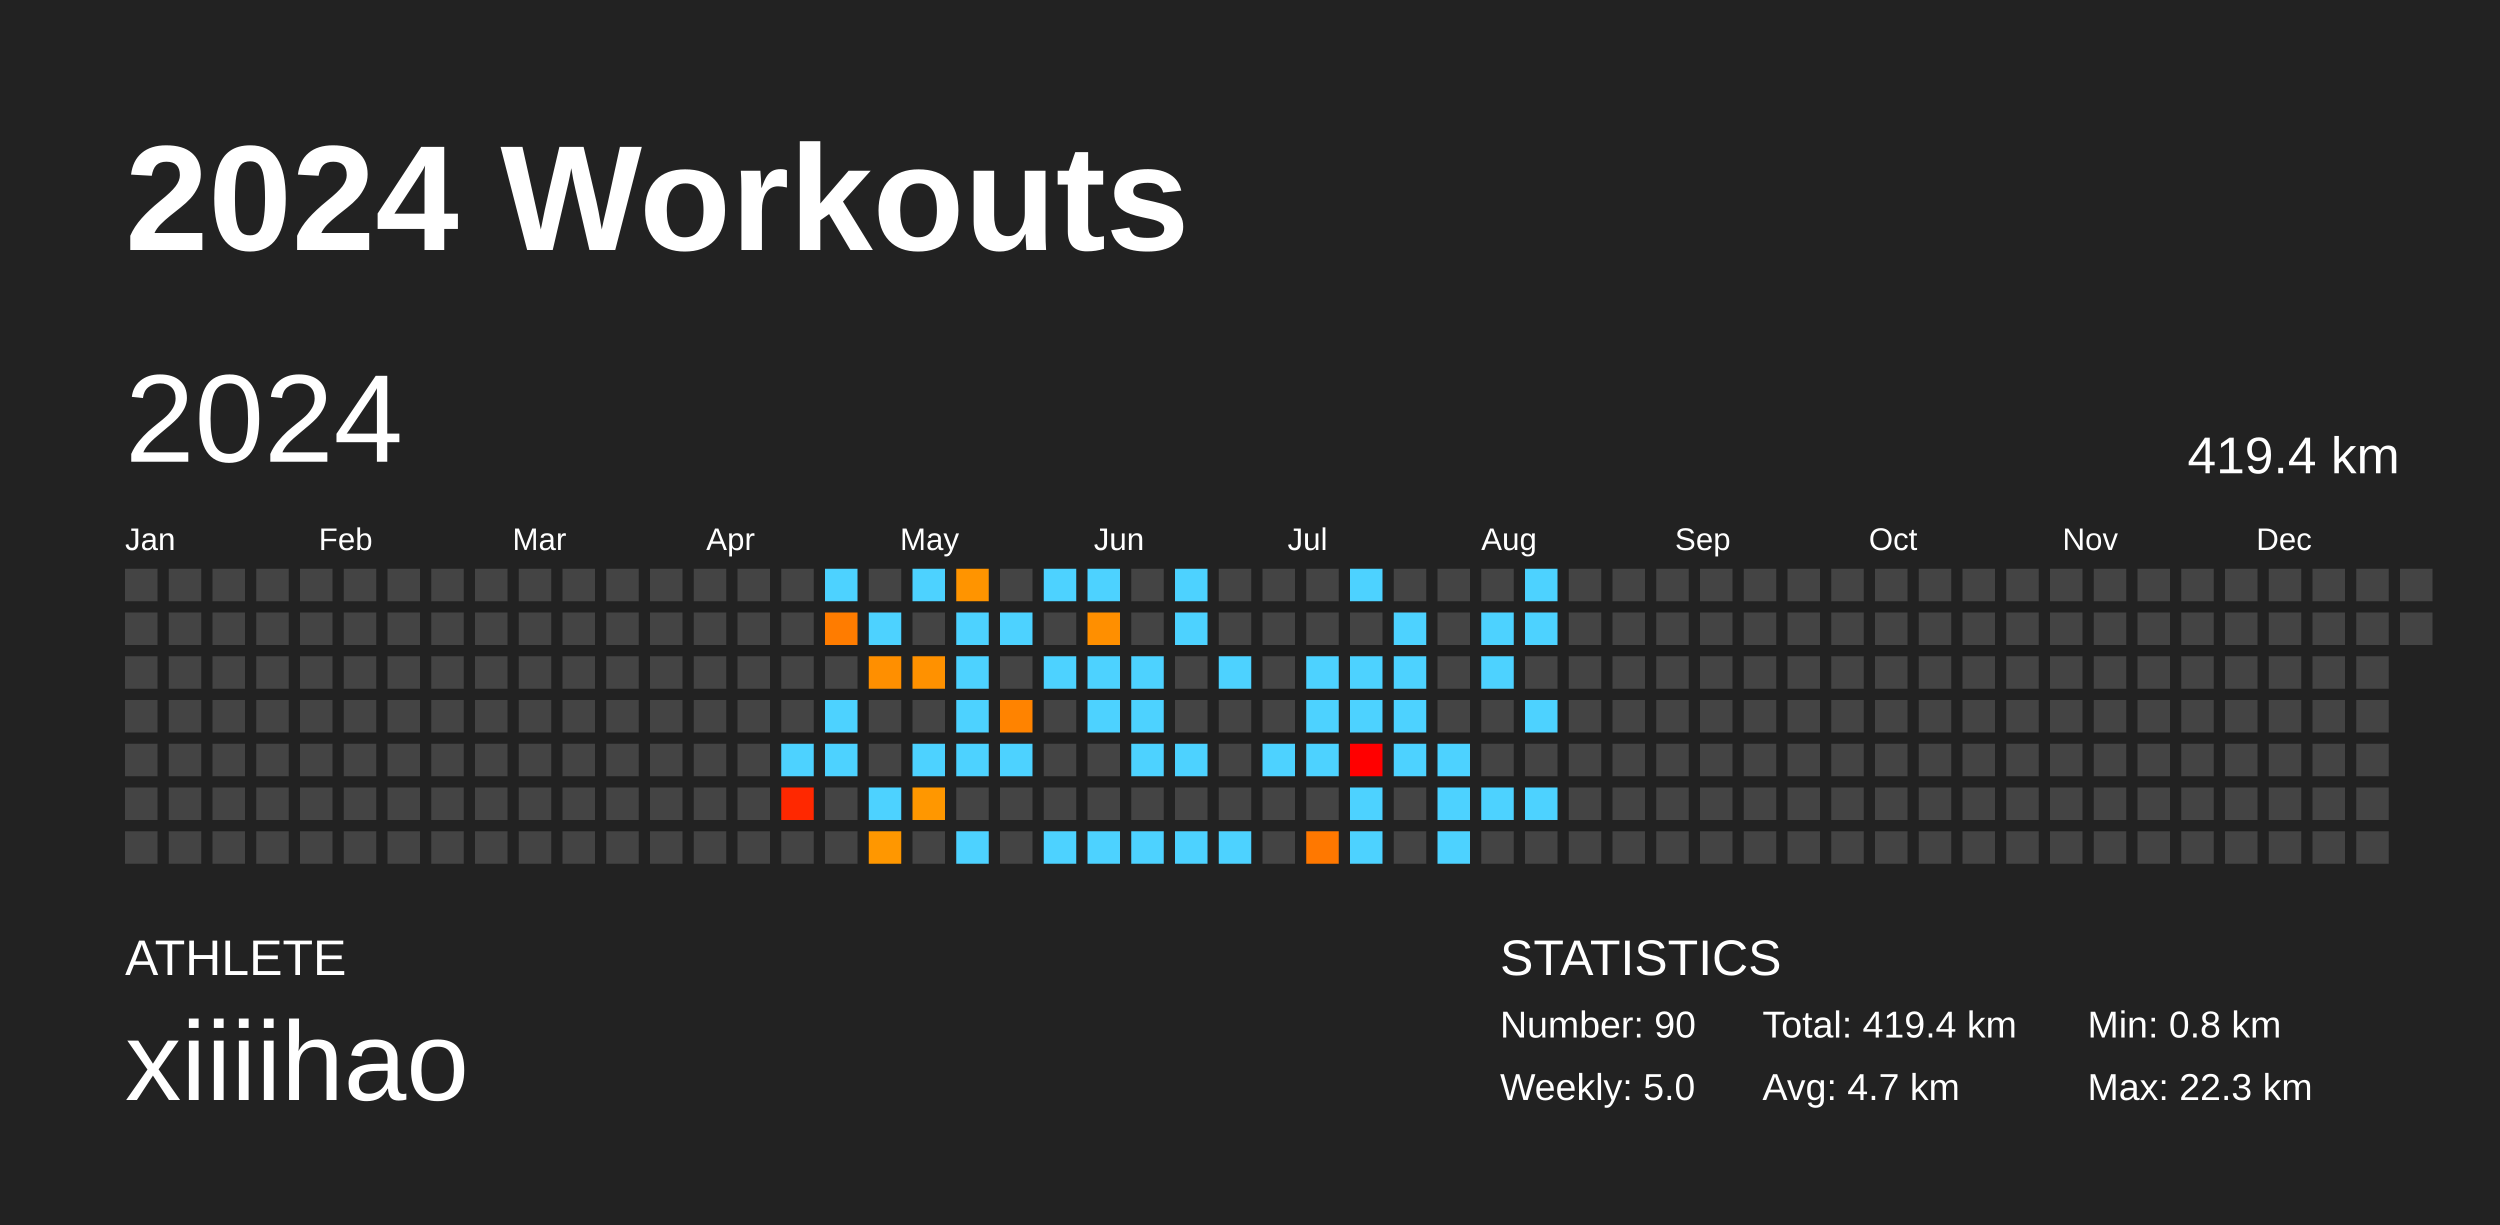
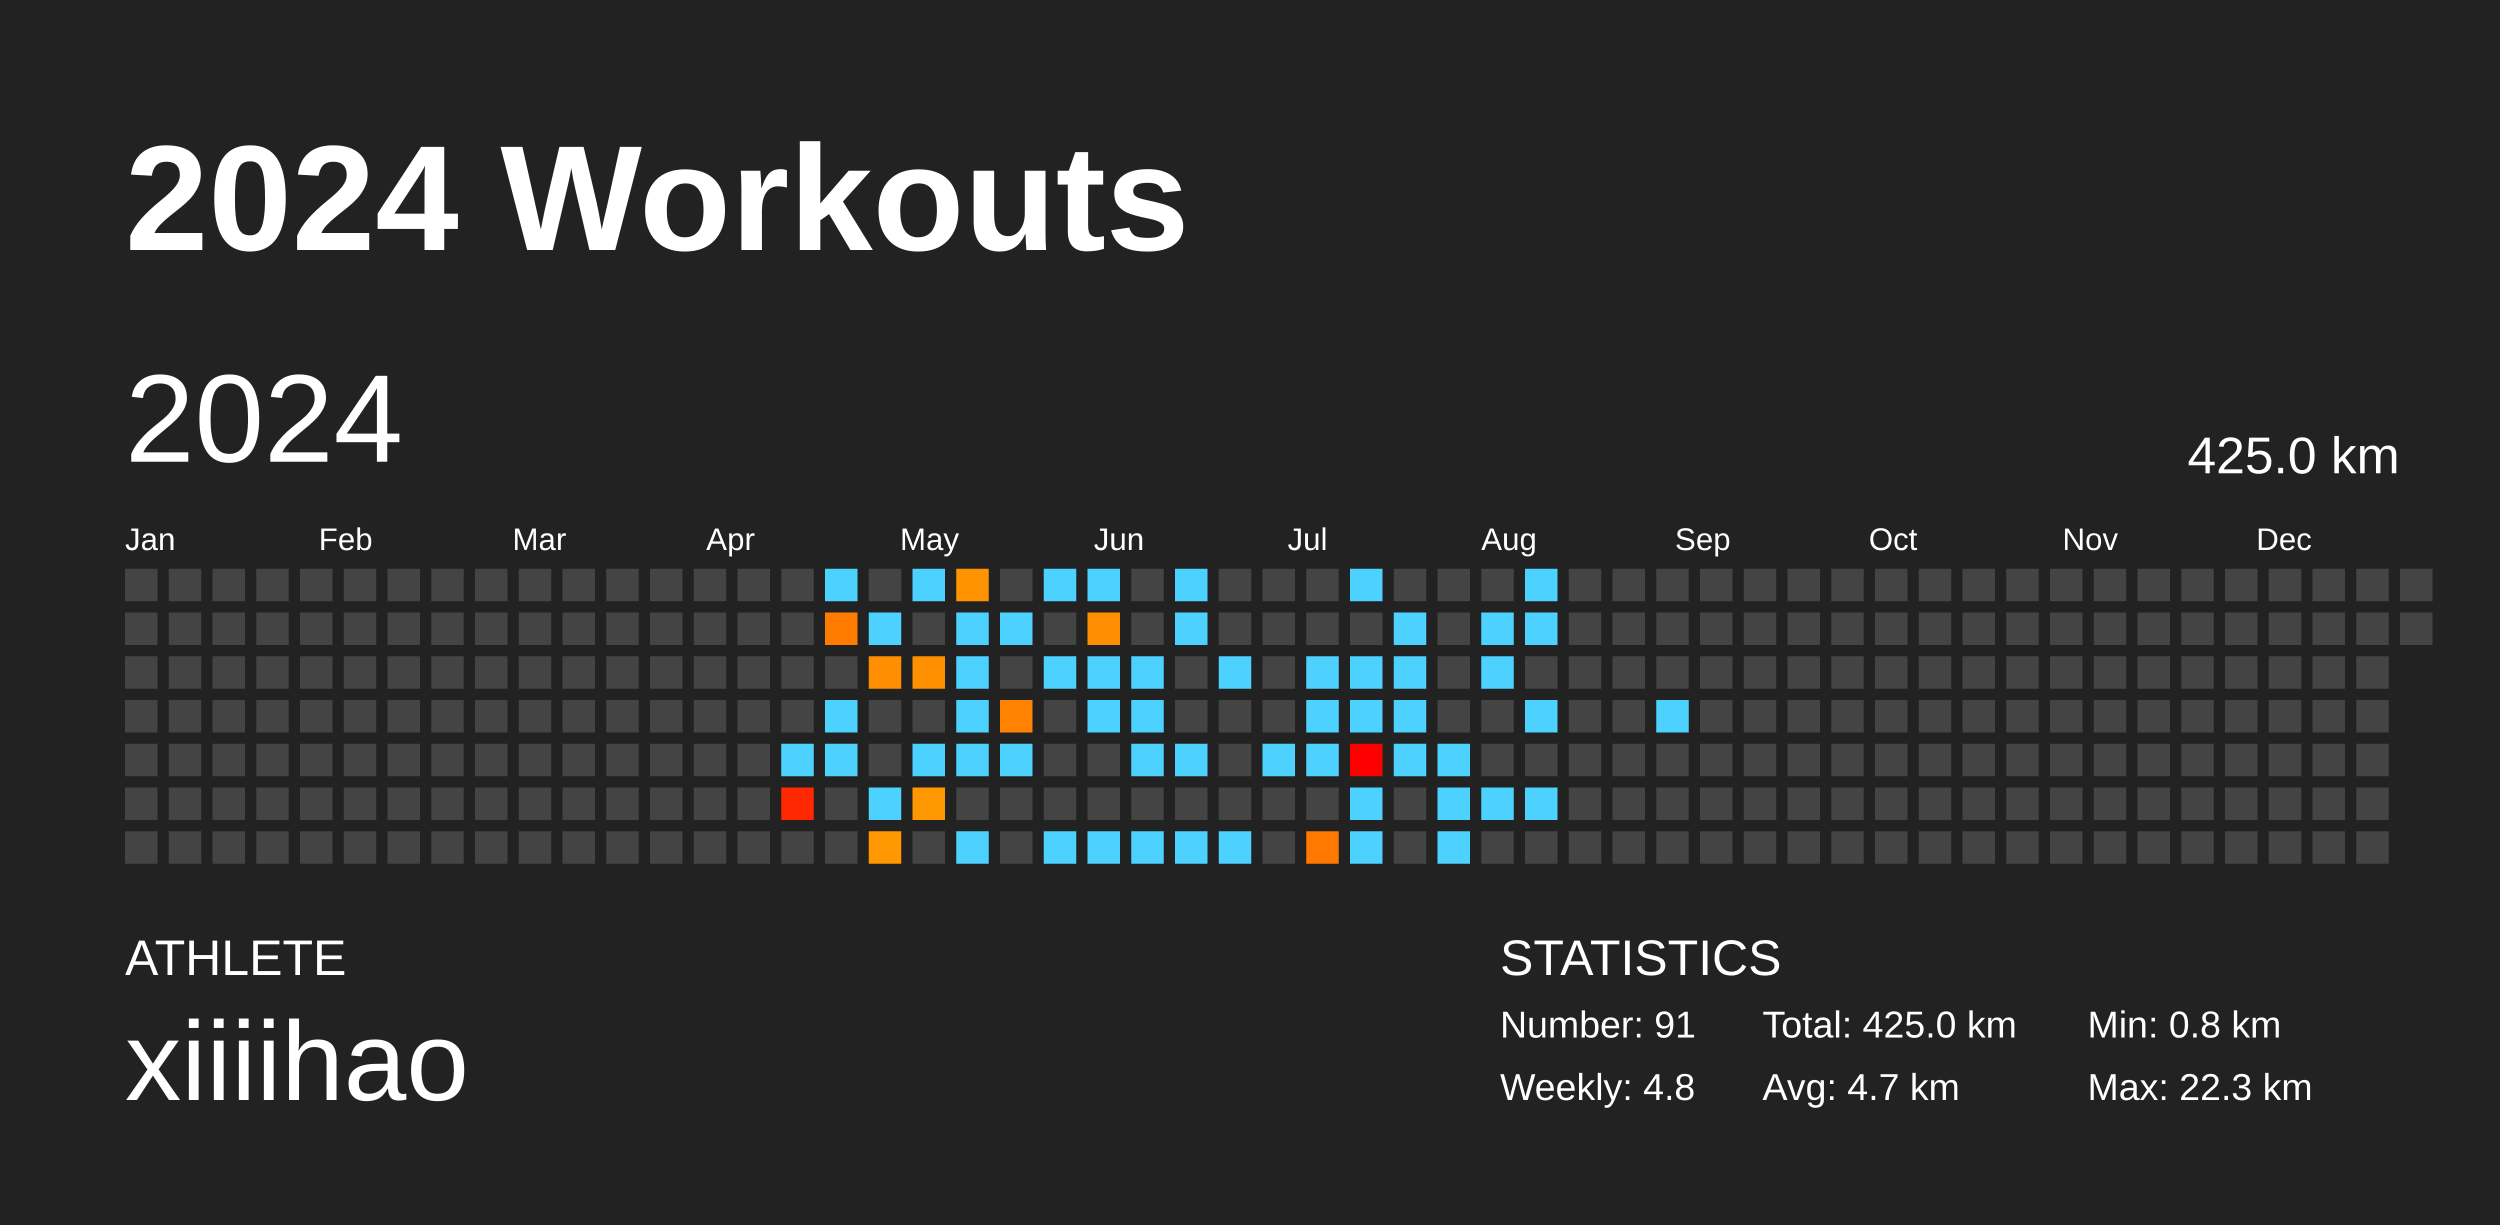
<svg xmlns="http://www.w3.org/2000/svg" baseProfile="full" height="98mm" version="1.1" viewBox="0,0,200,98" width="200mm">
  <defs />
  <rect fill="#222222" height="98" width="200" x="0" y="0" />
  <text fill="#FFFFFF" style="font-size:12px; font-family:Arial; font-weight:bold;" x="10" y="20">2024 Workouts</text>
  <text fill="#FFFFFF" style="font-size:4px; font-family:Arial" x="10" y="78">ATHLETE</text>
  <text fill="#FFFFFF" style="font-size:9px; font-family:Arial" x="10" y="88">xiiiihao</text>
  <text fill="#FFFFFF" style="font-size:4px; font-family:Arial" x="120" y="78">STATISTICS</text>
-   <text fill="#FFFFFF" style="font-size:3px; font-family:Arial" x="120" y="83">Number: 90</text>
-   <text fill="#FFFFFF" style="font-size:3px; font-family:Arial" x="120" y="88">Weekly: 5.0</text>
-   <text fill="#FFFFFF" style="font-size:3px; font-family:Arial" x="141" y="83">Total: 419.4 km</text>
+   <text fill="#FFFFFF" style="font-size:3px; font-family:Arial" x="120" y="83">Number: 91</text>
+   <text fill="#FFFFFF" style="font-size:3px; font-family:Arial" x="120" y="88">Weekly: 4.8</text>
+   <text fill="#FFFFFF" style="font-size:3px; font-family:Arial" x="141" y="83">Total: 425.0 km</text>
  <text fill="#FFFFFF" style="font-size:3px; font-family:Arial" x="141" y="88">Avg: 4.7 km</text>
  <text fill="#FFFFFF" style="font-size:3px; font-family:Arial" x="167" y="83">Min: 0.8 km</text>
  <text fill="#FFFFFF" style="font-size:3px; font-family:Arial" x="167" y="88">Max: 22.3 km</text>
  <text dominant-baseline="hanging" fill="#FFFFFF" style="font-size:10.0px; font-family:Arial;" x="10" y="30">2024</text>
-   <text dominant-baseline="hanging" fill="#FFFFFF" style="font-size:4.125px; font-family:Arial;" x="175" y="35">419.4 km</text>
+   <text dominant-baseline="hanging" fill="#FFFFFF" style="font-size:4.125px; font-family:Arial;" x="175" y="35">425.0 km</text>
  <text fill="#FFFFFF" style="font-size:2.5px; font-family:Arial" x="10.0" y="44">Jan</text>
  <text fill="#FFFFFF" style="font-size:2.5px; font-family:Arial" x="25.5" y="44">Feb</text>
  <text fill="#FFFFFF" style="font-size:2.5px; font-family:Arial" x="41.0" y="44">Mar</text>
  <text fill="#FFFFFF" style="font-size:2.5px; font-family:Arial" x="56.5" y="44">Apr</text>
  <text fill="#FFFFFF" style="font-size:2.5px; font-family:Arial" x="72.0" y="44">May</text>
  <text fill="#FFFFFF" style="font-size:2.5px; font-family:Arial" x="87.5" y="44">Jun</text>
  <text fill="#FFFFFF" style="font-size:2.5px; font-family:Arial" x="103.0" y="44">Jul</text>
  <text fill="#FFFFFF" style="font-size:2.5px; font-family:Arial" x="118.5" y="44">Aug</text>
  <text fill="#FFFFFF" style="font-size:2.5px; font-family:Arial" x="134.0" y="44">Sep</text>
  <text fill="#FFFFFF" style="font-size:2.5px; font-family:Arial" x="149.5" y="44">Oct</text>
  <text fill="#FFFFFF" style="font-size:2.5px; font-family:Arial" x="165.0" y="44">Nov</text>
  <text fill="#FFFFFF" style="font-size:2.5px; font-family:Arial" x="180.5" y="44">Dec</text>
  <rect fill="#444444" height="2.6" width="2.6" x="10.0" y="45.5" />
  <rect fill="#444444" height="2.6" width="2.6" x="10.0" y="49.0" />
  <rect fill="#444444" height="2.6" width="2.6" x="10.0" y="52.5" />
  <rect fill="#444444" height="2.6" width="2.6" x="10.0" y="56.0" />
  <rect fill="#444444" height="2.6" width="2.6" x="10.0" y="59.5" />
  <rect fill="#444444" height="2.6" width="2.6" x="10.0" y="63.0" />
  <rect fill="#444444" height="2.6" width="2.6" x="10.0" y="66.5" />
  <rect fill="#444444" height="2.6" width="2.6" x="13.5" y="45.5" />
  <rect fill="#444444" height="2.6" width="2.6" x="13.5" y="49.0" />
  <rect fill="#444444" height="2.6" width="2.6" x="13.5" y="52.5" />
  <rect fill="#444444" height="2.6" width="2.6" x="13.5" y="56.0" />
  <rect fill="#444444" height="2.6" width="2.6" x="13.5" y="59.5" />
  <rect fill="#444444" height="2.6" width="2.6" x="13.5" y="63.0" />
  <rect fill="#444444" height="2.6" width="2.6" x="13.5" y="66.5" />
  <rect fill="#444444" height="2.6" width="2.6" x="17.0" y="45.5" />
  <rect fill="#444444" height="2.6" width="2.6" x="17.0" y="49.0" />
  <rect fill="#444444" height="2.6" width="2.6" x="17.0" y="52.5" />
  <rect fill="#444444" height="2.6" width="2.6" x="17.0" y="56.0" />
  <rect fill="#444444" height="2.6" width="2.6" x="17.0" y="59.5" />
  <rect fill="#444444" height="2.6" width="2.6" x="17.0" y="63.0" />
  <rect fill="#444444" height="2.6" width="2.6" x="17.0" y="66.5" />
  <rect fill="#444444" height="2.6" width="2.6" x="20.5" y="45.5" />
  <rect fill="#444444" height="2.6" width="2.6" x="20.5" y="49.0" />
  <rect fill="#444444" height="2.6" width="2.6" x="20.5" y="52.5" />
  <rect fill="#444444" height="2.6" width="2.6" x="20.5" y="56.0" />
  <rect fill="#444444" height="2.6" width="2.6" x="20.5" y="59.5" />
  <rect fill="#444444" height="2.6" width="2.6" x="20.5" y="63.0" />
  <rect fill="#444444" height="2.6" width="2.6" x="20.5" y="66.5" />
  <rect fill="#444444" height="2.6" width="2.6" x="24.0" y="45.5" />
  <rect fill="#444444" height="2.6" width="2.6" x="24.0" y="49.0" />
  <rect fill="#444444" height="2.6" width="2.6" x="24.0" y="52.5" />
  <rect fill="#444444" height="2.6" width="2.6" x="24.0" y="56.0" />
  <rect fill="#444444" height="2.6" width="2.6" x="24.0" y="59.5" />
  <rect fill="#444444" height="2.6" width="2.6" x="24.0" y="63.0" />
  <rect fill="#444444" height="2.6" width="2.6" x="24.0" y="66.5" />
  <rect fill="#444444" height="2.6" width="2.6" x="27.5" y="45.5" />
  <rect fill="#444444" height="2.6" width="2.6" x="27.5" y="49.0" />
  <rect fill="#444444" height="2.6" width="2.6" x="27.5" y="52.5" />
  <rect fill="#444444" height="2.6" width="2.6" x="27.5" y="56.0" />
  <rect fill="#444444" height="2.6" width="2.6" x="27.5" y="59.5" />
  <rect fill="#444444" height="2.6" width="2.6" x="27.5" y="63.0" />
  <rect fill="#444444" height="2.6" width="2.6" x="27.5" y="66.5" />
  <rect fill="#444444" height="2.6" width="2.6" x="31.0" y="45.5" />
  <rect fill="#444444" height="2.6" width="2.6" x="31.0" y="49.0" />
  <rect fill="#444444" height="2.6" width="2.6" x="31.0" y="52.5" />
  <rect fill="#444444" height="2.6" width="2.6" x="31.0" y="56.0" />
  <rect fill="#444444" height="2.6" width="2.6" x="31.0" y="59.5" />
  <rect fill="#444444" height="2.6" width="2.6" x="31.0" y="63.0" />
  <rect fill="#444444" height="2.6" width="2.6" x="31.0" y="66.5" />
  <rect fill="#444444" height="2.6" width="2.6" x="34.5" y="45.5" />
  <rect fill="#444444" height="2.6" width="2.6" x="34.5" y="49.0" />
  <rect fill="#444444" height="2.6" width="2.6" x="34.5" y="52.5" />
  <rect fill="#444444" height="2.6" width="2.6" x="34.5" y="56.0" />
  <rect fill="#444444" height="2.6" width="2.6" x="34.5" y="59.5" />
  <rect fill="#444444" height="2.6" width="2.6" x="34.5" y="63.0" />
  <rect fill="#444444" height="2.6" width="2.6" x="34.5" y="66.5" />
  <rect fill="#444444" height="2.6" width="2.6" x="38.0" y="45.5" />
  <rect fill="#444444" height="2.6" width="2.6" x="38.0" y="49.0" />
  <rect fill="#444444" height="2.6" width="2.6" x="38.0" y="52.5" />
  <rect fill="#444444" height="2.6" width="2.6" x="38.0" y="56.0" />
  <rect fill="#444444" height="2.6" width="2.6" x="38.0" y="59.5" />
  <rect fill="#444444" height="2.6" width="2.6" x="38.0" y="63.0" />
  <rect fill="#444444" height="2.6" width="2.6" x="38.0" y="66.5" />
  <rect fill="#444444" height="2.6" width="2.6" x="41.5" y="45.5" />
  <rect fill="#444444" height="2.6" width="2.6" x="41.5" y="49.0" />
  <rect fill="#444444" height="2.6" width="2.6" x="41.5" y="52.5" />
  <rect fill="#444444" height="2.6" width="2.6" x="41.5" y="56.0" />
  <rect fill="#444444" height="2.6" width="2.6" x="41.5" y="59.5" />
  <rect fill="#444444" height="2.6" width="2.6" x="41.5" y="63.0" />
  <rect fill="#444444" height="2.6" width="2.6" x="41.5" y="66.5" />
  <rect fill="#444444" height="2.6" width="2.6" x="45.0" y="45.5" />
  <rect fill="#444444" height="2.6" width="2.6" x="45.0" y="49.0" />
  <rect fill="#444444" height="2.6" width="2.6" x="45.0" y="52.5" />
  <rect fill="#444444" height="2.6" width="2.6" x="45.0" y="56.0" />
  <rect fill="#444444" height="2.6" width="2.6" x="45.0" y="59.5" />
  <rect fill="#444444" height="2.6" width="2.6" x="45.0" y="63.0" />
  <rect fill="#444444" height="2.6" width="2.6" x="45.0" y="66.5" />
  <rect fill="#444444" height="2.6" width="2.6" x="48.5" y="45.5" />
  <rect fill="#444444" height="2.6" width="2.6" x="48.5" y="49.0" />
  <rect fill="#444444" height="2.6" width="2.6" x="48.5" y="52.5" />
  <rect fill="#444444" height="2.6" width="2.6" x="48.5" y="56.0" />
  <rect fill="#444444" height="2.6" width="2.6" x="48.5" y="59.5" />
  <rect fill="#444444" height="2.6" width="2.6" x="48.5" y="63.0" />
  <rect fill="#444444" height="2.6" width="2.6" x="48.5" y="66.5" />
  <rect fill="#444444" height="2.6" width="2.6" x="52.0" y="45.5" />
  <rect fill="#444444" height="2.6" width="2.6" x="52.0" y="49.0" />
  <rect fill="#444444" height="2.6" width="2.6" x="52.0" y="52.5" />
  <rect fill="#444444" height="2.6" width="2.6" x="52.0" y="56.0" />
  <rect fill="#444444" height="2.6" width="2.6" x="52.0" y="59.5" />
  <rect fill="#444444" height="2.6" width="2.6" x="52.0" y="63.0" />
  <rect fill="#444444" height="2.6" width="2.6" x="52.0" y="66.5" />
  <rect fill="#444444" height="2.6" width="2.6" x="55.5" y="45.5" />
  <rect fill="#444444" height="2.6" width="2.6" x="55.5" y="49.0" />
  <rect fill="#444444" height="2.6" width="2.6" x="55.5" y="52.5" />
  <rect fill="#444444" height="2.6" width="2.6" x="55.5" y="56.0" />
  <rect fill="#444444" height="2.6" width="2.6" x="55.5" y="59.5" />
  <rect fill="#444444" height="2.6" width="2.6" x="55.5" y="63.0" />
  <rect fill="#444444" height="2.6" width="2.6" x="55.5" y="66.5" />
  <rect fill="#444444" height="2.6" width="2.6" x="59.0" y="45.5" />
  <rect fill="#444444" height="2.6" width="2.6" x="59.0" y="49.0" />
  <rect fill="#444444" height="2.6" width="2.6" x="59.0" y="52.5" />
  <rect fill="#444444" height="2.6" width="2.6" x="59.0" y="56.0" />
  <rect fill="#444444" height="2.6" width="2.6" x="59.0" y="59.5" />
  <rect fill="#444444" height="2.6" width="2.6" x="59.0" y="63.0" />
  <rect fill="#444444" height="2.6" width="2.6" x="59.0" y="66.5" />
  <rect fill="#444444" height="2.6" width="2.6" x="62.5" y="45.5" />
  <rect fill="#444444" height="2.6" width="2.6" x="62.5" y="49.0" />
  <rect fill="#444444" height="2.6" width="2.6" x="62.5" y="52.5" />
  <rect fill="#444444" height="2.6" width="2.6" x="62.5" y="56.0" />
  <rect fill="#4dd2ff" height="2.6" width="2.6" x="62.5" y="59.5" />
  <rect fill="#ff2800" height="2.6" width="2.6" x="62.5" y="63.0" />
  <rect fill="#444444" height="2.6" width="2.6" x="62.5" y="66.5" />
  <rect fill="#4dd2ff" height="2.6" width="2.6" x="66.0" y="45.5" />
  <rect fill="#ff7c00" height="2.6" width="2.6" x="66.0" y="49.0" />
  <rect fill="#444444" height="2.6" width="2.6" x="66.0" y="52.5" />
  <rect fill="#4dd2ff" height="2.6" width="2.6" x="66.0" y="56.0" />
  <rect fill="#4dd2ff" height="2.6" width="2.6" x="66.0" y="59.5" />
  <rect fill="#444444" height="2.6" width="2.6" x="66.0" y="63.0" />
  <rect fill="#444444" height="2.6" width="2.6" x="66.0" y="66.5" />
  <rect fill="#444444" height="2.6" width="2.6" x="69.5" y="45.5" />
  <rect fill="#4dd2ff" height="2.6" width="2.6" x="69.5" y="49.0" />
  <rect fill="#ff8f00" height="2.6" width="2.6" x="69.5" y="52.5" />
  <rect fill="#444444" height="2.6" width="2.6" x="69.5" y="56.0" />
  <rect fill="#444444" height="2.6" width="2.6" x="69.5" y="59.5" />
  <rect fill="#4dd2ff" height="2.6" width="2.6" x="69.5" y="63.0" />
  <rect fill="#ff9700" height="2.6" width="2.6" x="69.5" y="66.5" />
  <rect fill="#4dd2ff" height="2.6" width="2.6" x="73.0" y="45.5" />
  <rect fill="#444444" height="2.6" width="2.6" x="73.0" y="49.0" />
  <rect fill="#ff9100" height="2.6" width="2.6" x="73.0" y="52.5" />
  <rect fill="#444444" height="2.6" width="2.6" x="73.0" y="56.0" />
  <rect fill="#4dd2ff" height="2.6" width="2.6" x="73.0" y="59.5" />
  <rect fill="#ff9700" height="2.6" width="2.6" x="73.0" y="63.0" />
  <rect fill="#444444" height="2.6" width="2.6" x="73.0" y="66.5" />
  <rect fill="#ff9400" height="2.6" width="2.6" x="76.5" y="45.5" />
  <rect fill="#4dd2ff" height="2.6" width="2.6" x="76.5" y="49.0" />
  <rect fill="#4dd2ff" height="2.6" width="2.6" x="76.5" y="52.5" />
  <rect fill="#4dd2ff" height="2.6" width="2.6" x="76.5" y="56.0" />
  <rect fill="#4dd2ff" height="2.6" width="2.6" x="76.5" y="59.5" />
  <rect fill="#444444" height="2.6" width="2.6" x="76.5" y="63.0" />
  <rect fill="#4dd2ff" height="2.6" width="2.6" x="76.5" y="66.5" />
  <rect fill="#444444" height="2.6" width="2.6" x="80.0" y="45.5" />
  <rect fill="#4dd2ff" height="2.6" width="2.6" x="80.0" y="49.0" />
  <rect fill="#444444" height="2.6" width="2.6" x="80.0" y="52.5" />
  <rect fill="#ff8300" height="2.6" width="2.6" x="80.0" y="56.0" />
  <rect fill="#4dd2ff" height="2.6" width="2.6" x="80.0" y="59.5" />
  <rect fill="#444444" height="2.6" width="2.6" x="80.0" y="63.0" />
  <rect fill="#444444" height="2.6" width="2.6" x="80.0" y="66.5" />
  <rect fill="#4dd2ff" height="2.6" width="2.6" x="83.5" y="45.5" />
  <rect fill="#444444" height="2.6" width="2.6" x="83.5" y="49.0" />
  <rect fill="#4dd2ff" height="2.6" width="2.6" x="83.5" y="52.5" />
  <rect fill="#444444" height="2.6" width="2.6" x="83.5" y="56.0" />
  <rect fill="#444444" height="2.6" width="2.6" x="83.5" y="59.5" />
  <rect fill="#444444" height="2.6" width="2.6" x="83.5" y="63.0" />
  <rect fill="#4dd2ff" height="2.6" width="2.6" x="83.5" y="66.5" />
  <rect fill="#4dd2ff" height="2.6" width="2.6" x="87.0" y="45.5" />
  <rect fill="#ff8f00" height="2.6" width="2.6" x="87.0" y="49.0" />
  <rect fill="#4dd2ff" height="2.6" width="2.6" x="87.0" y="52.5" />
  <rect fill="#4dd2ff" height="2.6" width="2.6" x="87.0" y="56.0" />
  <rect fill="#444444" height="2.6" width="2.6" x="87.0" y="59.5" />
  <rect fill="#444444" height="2.6" width="2.6" x="87.0" y="63.0" />
  <rect fill="#4dd2ff" height="2.6" width="2.6" x="87.0" y="66.5" />
  <rect fill="#444444" height="2.6" width="2.6" x="90.5" y="45.5" />
  <rect fill="#444444" height="2.6" width="2.6" x="90.5" y="49.0" />
  <rect fill="#4dd2ff" height="2.6" width="2.6" x="90.5" y="52.5" />
  <rect fill="#4dd2ff" height="2.6" width="2.6" x="90.5" y="56.0" />
  <rect fill="#4dd2ff" height="2.6" width="2.6" x="90.5" y="59.5" />
  <rect fill="#444444" height="2.6" width="2.6" x="90.5" y="63.0" />
  <rect fill="#4dd2ff" height="2.6" width="2.6" x="90.5" y="66.5" />
  <rect fill="#4dd2ff" height="2.6" width="2.6" x="94.0" y="45.5" />
  <rect fill="#4dd2ff" height="2.6" width="2.6" x="94.0" y="49.0" />
  <rect fill="#444444" height="2.6" width="2.6" x="94.0" y="52.5" />
  <rect fill="#444444" height="2.6" width="2.6" x="94.0" y="56.0" />
  <rect fill="#4dd2ff" height="2.6" width="2.6" x="94.0" y="59.5" />
  <rect fill="#444444" height="2.6" width="2.6" x="94.0" y="63.0" />
  <rect fill="#4dd2ff" height="2.6" width="2.6" x="94.0" y="66.5" />
  <rect fill="#444444" height="2.6" width="2.6" x="97.5" y="45.5" />
  <rect fill="#444444" height="2.6" width="2.6" x="97.5" y="49.0" />
  <rect fill="#4dd2ff" height="2.6" width="2.6" x="97.5" y="52.5" />
  <rect fill="#444444" height="2.6" width="2.6" x="97.5" y="56.0" />
  <rect fill="#444444" height="2.6" width="2.6" x="97.5" y="59.5" />
  <rect fill="#444444" height="2.6" width="2.6" x="97.5" y="63.0" />
  <rect fill="#4dd2ff" height="2.6" width="2.6" x="97.5" y="66.5" />
  <rect fill="#444444" height="2.6" width="2.6" x="101.0" y="45.5" />
  <rect fill="#444444" height="2.6" width="2.6" x="101.0" y="49.0" />
  <rect fill="#444444" height="2.6" width="2.6" x="101.0" y="52.5" />
  <rect fill="#444444" height="2.6" width="2.6" x="101.0" y="56.0" />
  <rect fill="#4dd2ff" height="2.6" width="2.6" x="101.0" y="59.5" />
  <rect fill="#444444" height="2.6" width="2.6" x="101.0" y="63.0" />
  <rect fill="#444444" height="2.6" width="2.6" x="101.0" y="66.5" />
  <rect fill="#444444" height="2.6" width="2.6" x="104.5" y="45.5" />
  <rect fill="#444444" height="2.6" width="2.6" x="104.5" y="49.0" />
  <rect fill="#4dd2ff" height="2.6" width="2.6" x="104.5" y="52.5" />
  <rect fill="#4dd2ff" height="2.6" width="2.6" x="104.5" y="56.0" />
  <rect fill="#4dd2ff" height="2.6" width="2.6" x="104.5" y="59.5" />
  <rect fill="#444444" height="2.6" width="2.6" x="104.5" y="63.0" />
  <rect fill="#ff7800" height="2.6" width="2.6" x="104.5" y="66.5" />
  <rect fill="#4dd2ff" height="2.6" width="2.6" x="108.0" y="45.5" />
  <rect fill="#444444" height="2.6" width="2.6" x="108.0" y="49.0" />
  <rect fill="#4dd2ff" height="2.6" width="2.6" x="108.0" y="52.5" />
  <rect fill="#4dd2ff" height="2.6" width="2.6" x="108.0" y="56.0" />
  <rect fill="red" height="2.6" width="2.6" x="108.0" y="59.5" />
  <rect fill="#4dd2ff" height="2.6" width="2.6" x="108.0" y="63.0" />
  <rect fill="#4dd2ff" height="2.6" width="2.6" x="108.0" y="66.5" />
  <rect fill="#444444" height="2.6" width="2.6" x="111.5" y="45.5" />
  <rect fill="#4dd2ff" height="2.6" width="2.6" x="111.5" y="49.0" />
  <rect fill="#4dd2ff" height="2.6" width="2.6" x="111.5" y="52.5" />
  <rect fill="#4dd2ff" height="2.6" width="2.6" x="111.5" y="56.0" />
  <rect fill="#4dd2ff" height="2.6" width="2.6" x="111.5" y="59.5" />
  <rect fill="#444444" height="2.6" width="2.6" x="111.5" y="63.0" />
  <rect fill="#444444" height="2.6" width="2.6" x="111.5" y="66.5" />
  <rect fill="#444444" height="2.6" width="2.6" x="115.0" y="45.5" />
  <rect fill="#444444" height="2.6" width="2.6" x="115.0" y="49.0" />
  <rect fill="#444444" height="2.6" width="2.6" x="115.0" y="52.5" />
  <rect fill="#444444" height="2.6" width="2.6" x="115.0" y="56.0" />
  <rect fill="#4dd2ff" height="2.6" width="2.6" x="115.0" y="59.5" />
  <rect fill="#4dd2ff" height="2.6" width="2.6" x="115.0" y="63.0" />
  <rect fill="#4dd2ff" height="2.6" width="2.6" x="115.0" y="66.5" />
  <rect fill="#444444" height="2.6" width="2.6" x="118.5" y="45.5" />
  <rect fill="#4dd2ff" height="2.6" width="2.6" x="118.5" y="49.0" />
  <rect fill="#4dd2ff" height="2.6" width="2.6" x="118.5" y="52.5" />
  <rect fill="#444444" height="2.6" width="2.6" x="118.5" y="56.0" />
  <rect fill="#444444" height="2.6" width="2.6" x="118.5" y="59.5" />
  <rect fill="#4dd2ff" height="2.6" width="2.6" x="118.5" y="63.0" />
  <rect fill="#444444" height="2.6" width="2.6" x="118.5" y="66.5" />
  <rect fill="#4dd2ff" height="2.6" width="2.6" x="122.0" y="45.5" />
  <rect fill="#4dd2ff" height="2.6" width="2.6" x="122.0" y="49.0" />
  <rect fill="#444444" height="2.6" width="2.6" x="122.0" y="52.5" />
  <rect fill="#4dd2ff" height="2.6" width="2.6" x="122.0" y="56.0" />
  <rect fill="#444444" height="2.6" width="2.6" x="122.0" y="59.5" />
  <rect fill="#4dd2ff" height="2.6" width="2.6" x="122.0" y="63.0" />
  <rect fill="#444444" height="2.6" width="2.6" x="122.0" y="66.5" />
  <rect fill="#444444" height="2.6" width="2.6" x="125.5" y="45.5" />
  <rect fill="#444444" height="2.6" width="2.6" x="125.5" y="49.0" />
  <rect fill="#444444" height="2.6" width="2.6" x="125.5" y="52.5" />
  <rect fill="#444444" height="2.6" width="2.6" x="125.5" y="56.0" />
  <rect fill="#444444" height="2.6" width="2.6" x="125.5" y="59.5" />
  <rect fill="#444444" height="2.6" width="2.6" x="125.5" y="63.0" />
  <rect fill="#444444" height="2.6" width="2.6" x="125.5" y="66.5" />
  <rect fill="#444444" height="2.6" width="2.6" x="129.0" y="45.5" />
  <rect fill="#444444" height="2.6" width="2.6" x="129.0" y="49.0" />
  <rect fill="#444444" height="2.6" width="2.6" x="129.0" y="52.5" />
  <rect fill="#444444" height="2.6" width="2.6" x="129.0" y="56.0" />
  <rect fill="#444444" height="2.6" width="2.6" x="129.0" y="59.5" />
  <rect fill="#444444" height="2.6" width="2.6" x="129.0" y="63.0" />
  <rect fill="#444444" height="2.6" width="2.6" x="129.0" y="66.5" />
  <rect fill="#444444" height="2.6" width="2.6" x="132.5" y="45.5" />
  <rect fill="#444444" height="2.6" width="2.6" x="132.5" y="49.0" />
  <rect fill="#444444" height="2.6" width="2.6" x="132.5" y="52.5" />
-   <rect fill="#444444" height="2.6" width="2.6" x="132.5" y="56.0" />
+   <rect fill="#4dd2ff" height="2.6" width="2.6" x="132.5" y="56.0" />
  <rect fill="#444444" height="2.6" width="2.6" x="132.5" y="59.5" />
  <rect fill="#444444" height="2.6" width="2.6" x="132.5" y="63.0" />
  <rect fill="#444444" height="2.6" width="2.6" x="132.5" y="66.5" />
  <rect fill="#444444" height="2.6" width="2.6" x="136.0" y="45.5" />
  <rect fill="#444444" height="2.6" width="2.6" x="136.0" y="49.0" />
  <rect fill="#444444" height="2.6" width="2.6" x="136.0" y="52.5" />
  <rect fill="#444444" height="2.6" width="2.6" x="136.0" y="56.0" />
  <rect fill="#444444" height="2.6" width="2.6" x="136.0" y="59.5" />
  <rect fill="#444444" height="2.6" width="2.6" x="136.0" y="63.0" />
  <rect fill="#444444" height="2.6" width="2.6" x="136.0" y="66.5" />
  <rect fill="#444444" height="2.6" width="2.6" x="139.5" y="45.5" />
  <rect fill="#444444" height="2.6" width="2.6" x="139.5" y="49.0" />
  <rect fill="#444444" height="2.6" width="2.6" x="139.5" y="52.5" />
  <rect fill="#444444" height="2.6" width="2.6" x="139.5" y="56.0" />
  <rect fill="#444444" height="2.6" width="2.6" x="139.5" y="59.5" />
  <rect fill="#444444" height="2.6" width="2.6" x="139.5" y="63.0" />
  <rect fill="#444444" height="2.6" width="2.6" x="139.5" y="66.5" />
  <rect fill="#444444" height="2.6" width="2.6" x="143.0" y="45.5" />
  <rect fill="#444444" height="2.6" width="2.6" x="143.0" y="49.0" />
  <rect fill="#444444" height="2.6" width="2.6" x="143.0" y="52.5" />
  <rect fill="#444444" height="2.6" width="2.6" x="143.0" y="56.0" />
  <rect fill="#444444" height="2.6" width="2.6" x="143.0" y="59.5" />
  <rect fill="#444444" height="2.6" width="2.6" x="143.0" y="63.0" />
  <rect fill="#444444" height="2.6" width="2.6" x="143.0" y="66.5" />
  <rect fill="#444444" height="2.6" width="2.6" x="146.5" y="45.5" />
  <rect fill="#444444" height="2.6" width="2.6" x="146.5" y="49.0" />
  <rect fill="#444444" height="2.6" width="2.6" x="146.5" y="52.5" />
  <rect fill="#444444" height="2.6" width="2.6" x="146.5" y="56.0" />
  <rect fill="#444444" height="2.6" width="2.6" x="146.5" y="59.5" />
  <rect fill="#444444" height="2.6" width="2.6" x="146.5" y="63.0" />
  <rect fill="#444444" height="2.6" width="2.6" x="146.5" y="66.5" />
  <rect fill="#444444" height="2.6" width="2.6" x="150.0" y="45.5" />
  <rect fill="#444444" height="2.6" width="2.6" x="150.0" y="49.0" />
  <rect fill="#444444" height="2.6" width="2.6" x="150.0" y="52.5" />
  <rect fill="#444444" height="2.6" width="2.6" x="150.0" y="56.0" />
  <rect fill="#444444" height="2.6" width="2.6" x="150.0" y="59.5" />
  <rect fill="#444444" height="2.6" width="2.6" x="150.0" y="63.0" />
  <rect fill="#444444" height="2.6" width="2.6" x="150.0" y="66.5" />
  <rect fill="#444444" height="2.6" width="2.6" x="153.5" y="45.5" />
  <rect fill="#444444" height="2.6" width="2.6" x="153.5" y="49.0" />
  <rect fill="#444444" height="2.6" width="2.6" x="153.5" y="52.5" />
  <rect fill="#444444" height="2.6" width="2.6" x="153.5" y="56.0" />
  <rect fill="#444444" height="2.6" width="2.6" x="153.5" y="59.5" />
  <rect fill="#444444" height="2.6" width="2.6" x="153.5" y="63.0" />
  <rect fill="#444444" height="2.6" width="2.6" x="153.5" y="66.5" />
  <rect fill="#444444" height="2.6" width="2.6" x="157.0" y="45.5" />
  <rect fill="#444444" height="2.6" width="2.6" x="157.0" y="49.0" />
  <rect fill="#444444" height="2.6" width="2.6" x="157.0" y="52.5" />
  <rect fill="#444444" height="2.6" width="2.6" x="157.0" y="56.0" />
  <rect fill="#444444" height="2.6" width="2.6" x="157.0" y="59.5" />
  <rect fill="#444444" height="2.6" width="2.6" x="157.0" y="63.0" />
  <rect fill="#444444" height="2.6" width="2.6" x="157.0" y="66.5" />
  <rect fill="#444444" height="2.6" width="2.6" x="160.5" y="45.5" />
  <rect fill="#444444" height="2.6" width="2.6" x="160.5" y="49.0" />
  <rect fill="#444444" height="2.6" width="2.6" x="160.5" y="52.5" />
  <rect fill="#444444" height="2.6" width="2.6" x="160.5" y="56.0" />
  <rect fill="#444444" height="2.6" width="2.6" x="160.5" y="59.5" />
  <rect fill="#444444" height="2.6" width="2.6" x="160.5" y="63.0" />
  <rect fill="#444444" height="2.6" width="2.6" x="160.5" y="66.5" />
  <rect fill="#444444" height="2.6" width="2.6" x="164.0" y="45.5" />
  <rect fill="#444444" height="2.6" width="2.6" x="164.0" y="49.0" />
  <rect fill="#444444" height="2.6" width="2.6" x="164.0" y="52.5" />
  <rect fill="#444444" height="2.6" width="2.6" x="164.0" y="56.0" />
  <rect fill="#444444" height="2.6" width="2.6" x="164.0" y="59.5" />
  <rect fill="#444444" height="2.6" width="2.6" x="164.0" y="63.0" />
  <rect fill="#444444" height="2.6" width="2.6" x="164.0" y="66.5" />
  <rect fill="#444444" height="2.6" width="2.6" x="167.5" y="45.5" />
  <rect fill="#444444" height="2.6" width="2.6" x="167.5" y="49.0" />
  <rect fill="#444444" height="2.6" width="2.6" x="167.5" y="52.5" />
  <rect fill="#444444" height="2.6" width="2.6" x="167.5" y="56.0" />
  <rect fill="#444444" height="2.6" width="2.6" x="167.5" y="59.5" />
  <rect fill="#444444" height="2.6" width="2.6" x="167.5" y="63.0" />
  <rect fill="#444444" height="2.6" width="2.6" x="167.5" y="66.5" />
  <rect fill="#444444" height="2.6" width="2.6" x="171.0" y="45.5" />
  <rect fill="#444444" height="2.6" width="2.6" x="171.0" y="49.0" />
  <rect fill="#444444" height="2.6" width="2.6" x="171.0" y="52.5" />
  <rect fill="#444444" height="2.6" width="2.6" x="171.0" y="56.0" />
  <rect fill="#444444" height="2.6" width="2.6" x="171.0" y="59.5" />
  <rect fill="#444444" height="2.6" width="2.6" x="171.0" y="63.0" />
  <rect fill="#444444" height="2.6" width="2.6" x="171.0" y="66.5" />
  <rect fill="#444444" height="2.6" width="2.6" x="174.5" y="45.5" />
  <rect fill="#444444" height="2.6" width="2.6" x="174.5" y="49.0" />
  <rect fill="#444444" height="2.6" width="2.6" x="174.5" y="52.5" />
  <rect fill="#444444" height="2.6" width="2.6" x="174.5" y="56.0" />
  <rect fill="#444444" height="2.6" width="2.6" x="174.5" y="59.5" />
  <rect fill="#444444" height="2.6" width="2.6" x="174.5" y="63.0" />
  <rect fill="#444444" height="2.6" width="2.6" x="174.5" y="66.5" />
  <rect fill="#444444" height="2.6" width="2.6" x="178.0" y="45.5" />
  <rect fill="#444444" height="2.6" width="2.6" x="178.0" y="49.0" />
  <rect fill="#444444" height="2.6" width="2.6" x="178.0" y="52.5" />
  <rect fill="#444444" height="2.6" width="2.6" x="178.0" y="56.0" />
  <rect fill="#444444" height="2.6" width="2.6" x="178.0" y="59.5" />
  <rect fill="#444444" height="2.6" width="2.6" x="178.0" y="63.0" />
  <rect fill="#444444" height="2.6" width="2.6" x="178.0" y="66.5" />
  <rect fill="#444444" height="2.6" width="2.6" x="181.5" y="45.5" />
  <rect fill="#444444" height="2.6" width="2.6" x="181.5" y="49.0" />
  <rect fill="#444444" height="2.6" width="2.6" x="181.5" y="52.5" />
  <rect fill="#444444" height="2.6" width="2.6" x="181.5" y="56.0" />
  <rect fill="#444444" height="2.6" width="2.6" x="181.5" y="59.5" />
  <rect fill="#444444" height="2.6" width="2.6" x="181.5" y="63.0" />
  <rect fill="#444444" height="2.6" width="2.6" x="181.5" y="66.5" />
  <rect fill="#444444" height="2.6" width="2.6" x="185.0" y="45.5" />
  <rect fill="#444444" height="2.6" width="2.6" x="185.0" y="49.0" />
  <rect fill="#444444" height="2.6" width="2.6" x="185.0" y="52.5" />
  <rect fill="#444444" height="2.6" width="2.6" x="185.0" y="56.0" />
  <rect fill="#444444" height="2.6" width="2.6" x="185.0" y="59.5" />
  <rect fill="#444444" height="2.6" width="2.6" x="185.0" y="63.0" />
  <rect fill="#444444" height="2.6" width="2.6" x="185.0" y="66.5" />
  <rect fill="#444444" height="2.6" width="2.6" x="188.5" y="45.5" />
  <rect fill="#444444" height="2.6" width="2.6" x="188.5" y="49.0" />
  <rect fill="#444444" height="2.6" width="2.6" x="188.5" y="52.5" />
  <rect fill="#444444" height="2.6" width="2.6" x="188.5" y="56.0" />
  <rect fill="#444444" height="2.6" width="2.6" x="188.5" y="59.5" />
  <rect fill="#444444" height="2.6" width="2.6" x="188.5" y="63.0" />
  <rect fill="#444444" height="2.6" width="2.6" x="188.5" y="66.5" />
  <rect fill="#444444" height="2.6" width="2.6" x="192.0" y="45.5" />
  <rect fill="#444444" height="2.6" width="2.6" x="192.0" y="49.0" />
</svg>
